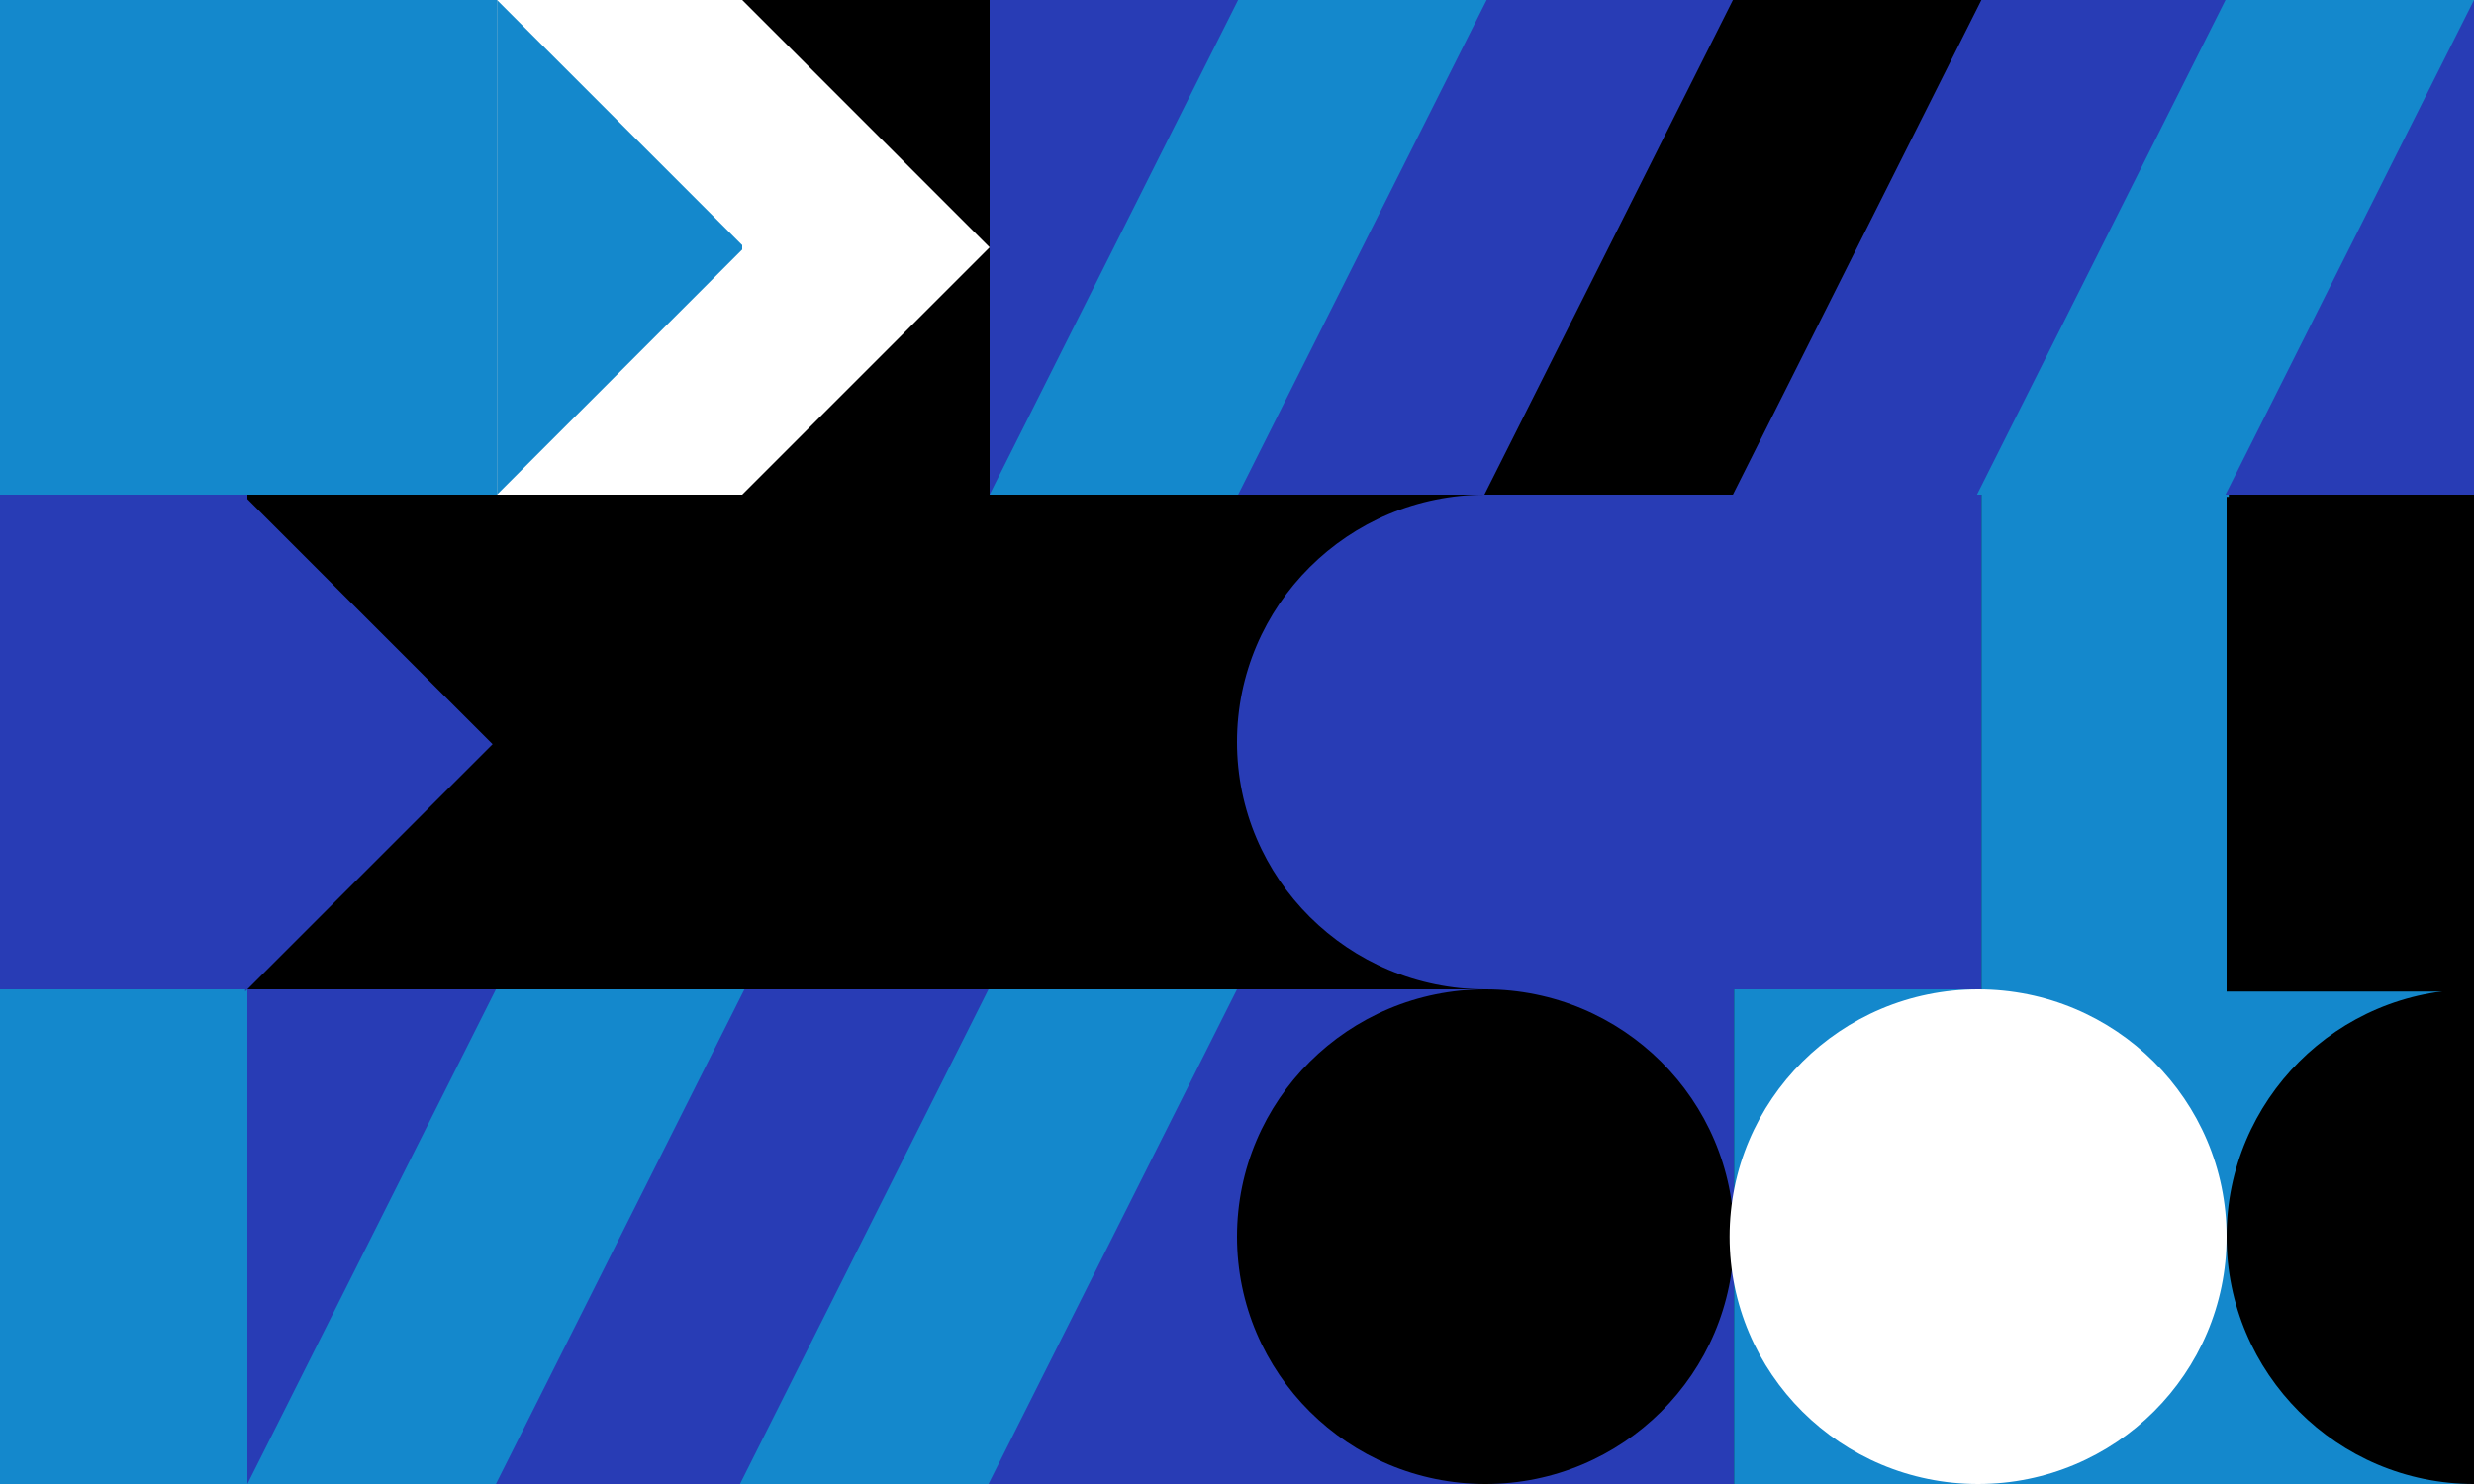
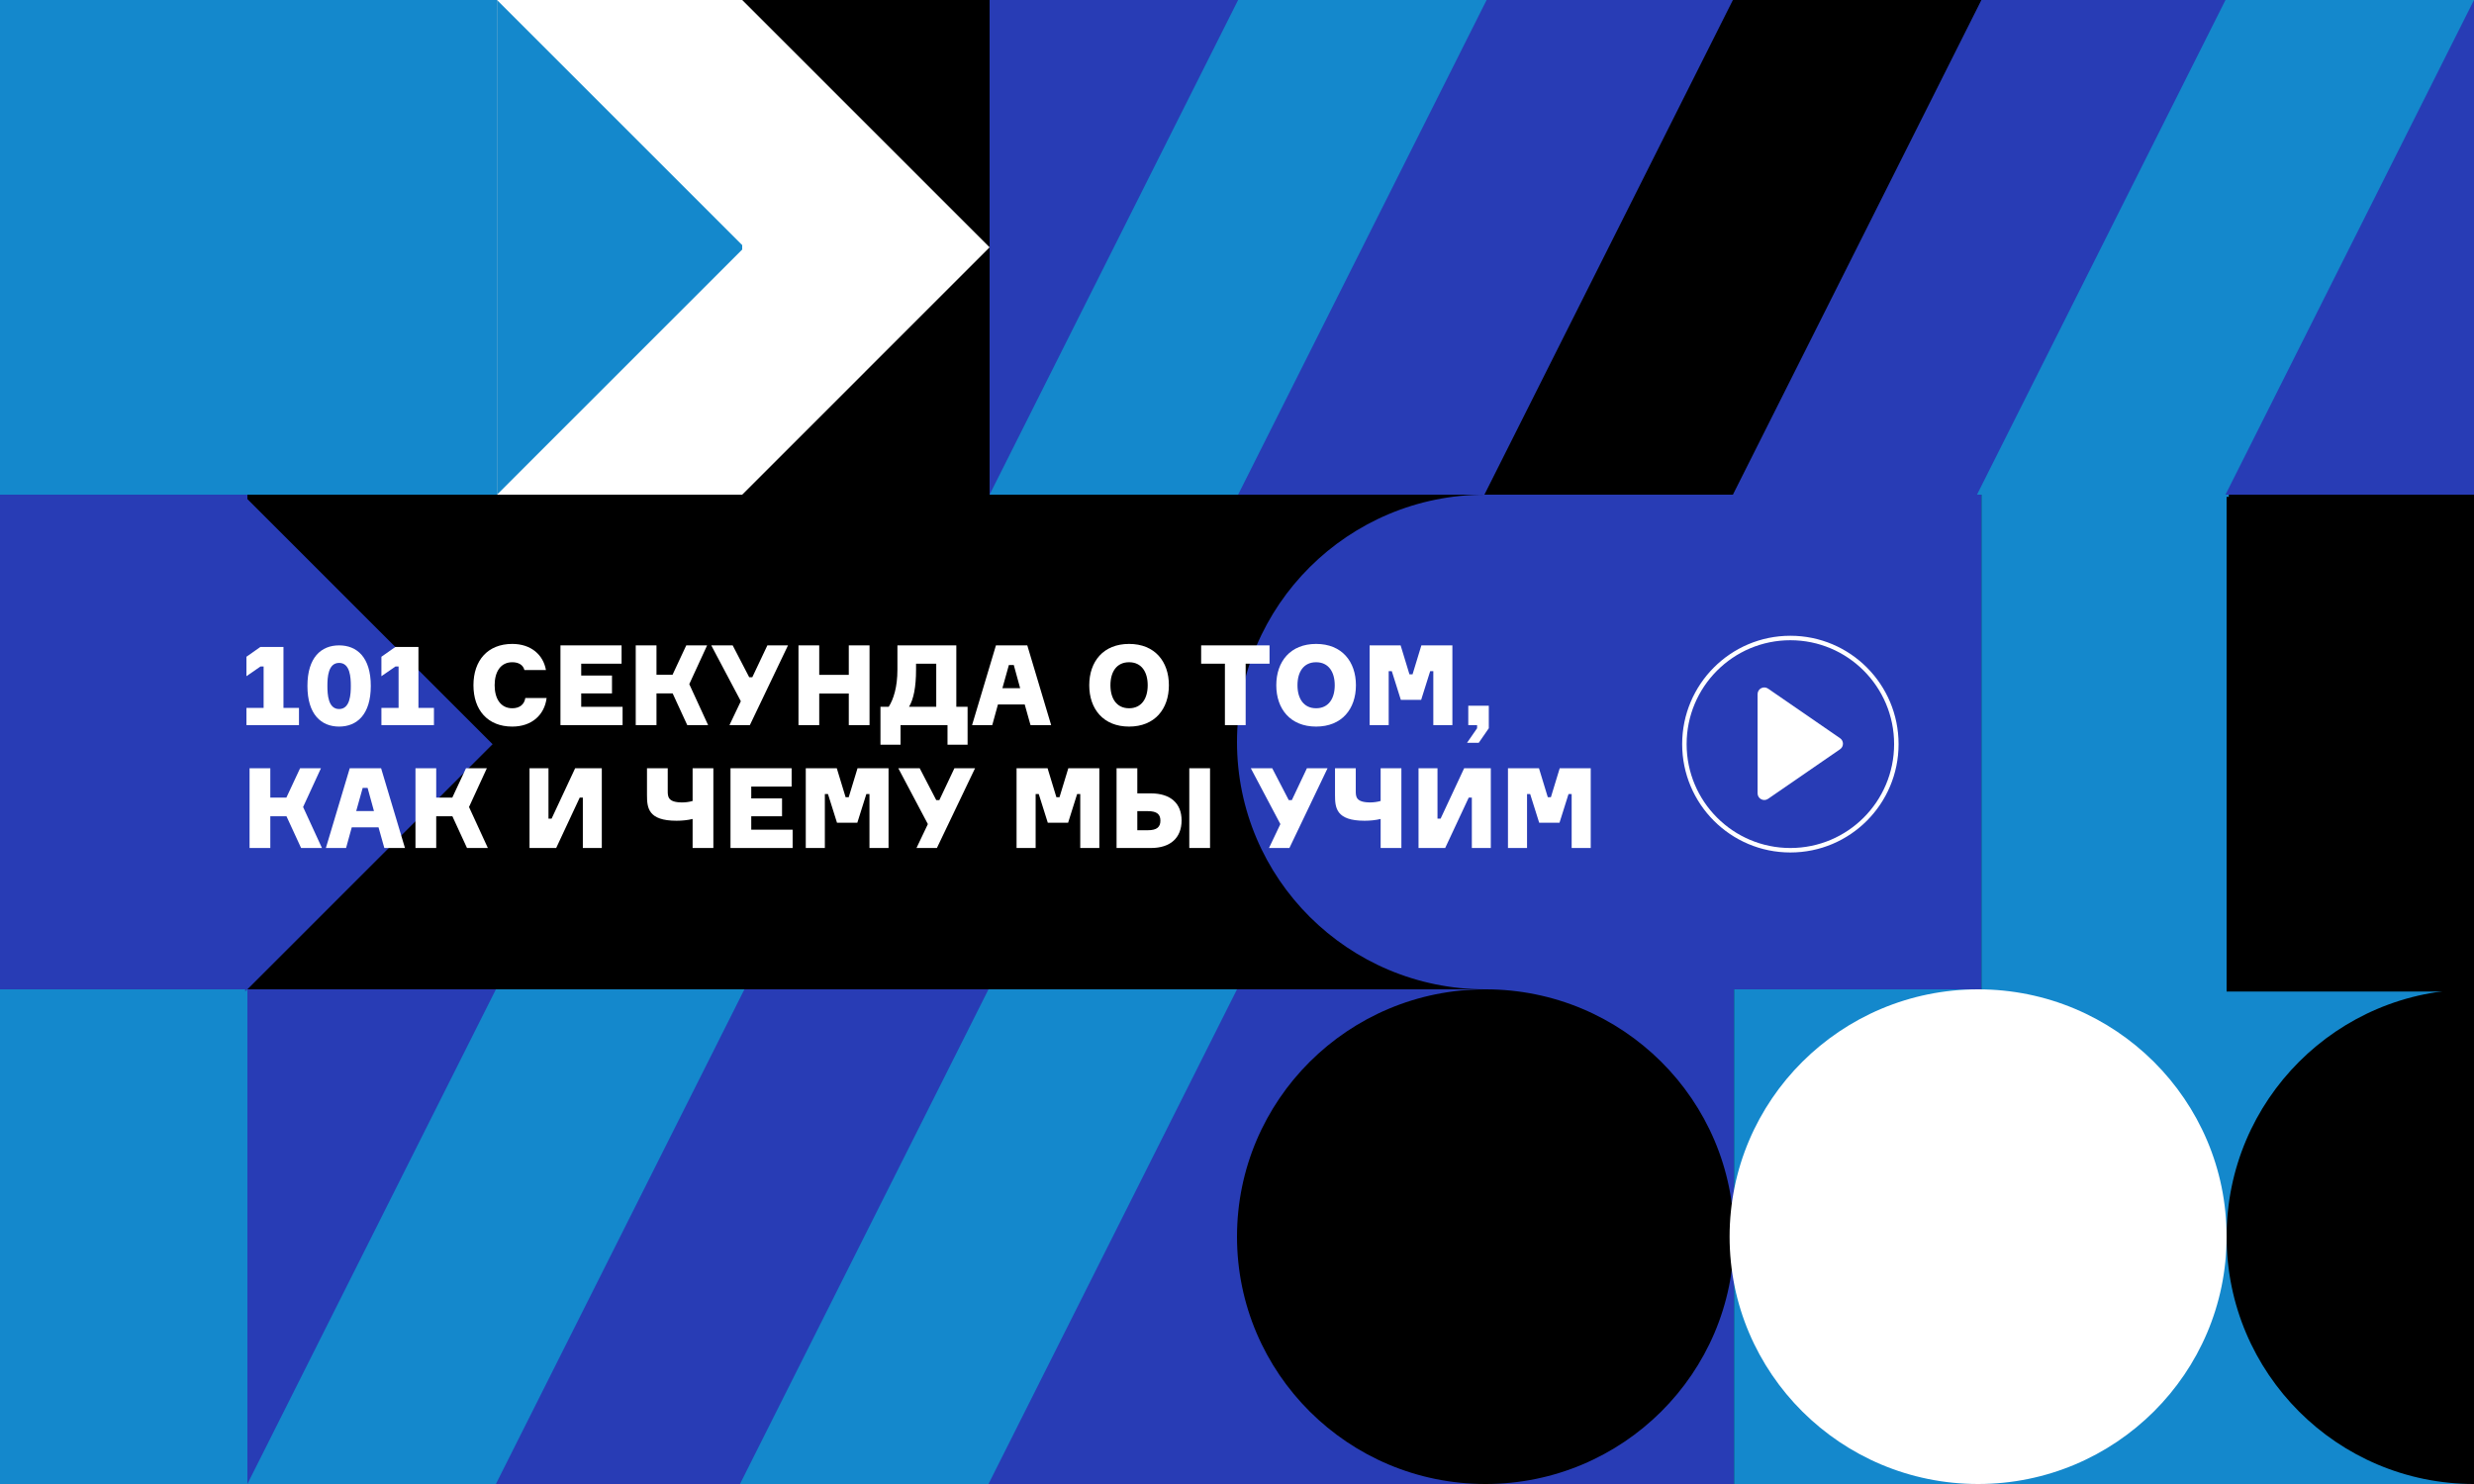
- <svg xmlns="http://www.w3.org/2000/svg" width="1120" height="672" viewBox="0 0 1120 672" fill="none">
-   <rect width="1120" height="672" fill="black" />
-   <rect width="225" height="224" fill="#1488CC" />
-   <rect x="672" y="224" width="225" height="224" fill="#283CB5" />
-   <rect x="225" width="112" height="224" fill="white" />
-   <rect x="336" width="112" height="224" fill="black" />
-   <rect y="224" width="112" height="224" fill="#283CB5" />
-   <rect y="448" width="112" height="224" fill="#1488CC" />
-   <rect x="448" width="672" height="224" fill="#283CB5" />
-   <rect x="112" y="448" width="448" height="224" fill="#283CB5" />
-   <path fill-rule="evenodd" clip-rule="evenodd" d="M560.5 0H673L560.5 224H448L560.5 0Z" fill="#1488CC" />
-   <path fill-rule="evenodd" clip-rule="evenodd" d="M224.5 448H337L224.5 672H112L224.5 448Z" fill="#1488CC" />
-   <path fill-rule="evenodd" clip-rule="evenodd" d="M447.5 448H560L447.5 672H335L447.5 448Z" fill="#1488CC" />
-   <path fill-rule="evenodd" clip-rule="evenodd" d="M337 112L225 0L225 224L337 112Z" fill="#1488CC" />
-   <path fill-rule="evenodd" clip-rule="evenodd" d="M448 112L336 0V224L448 112Z" fill="white" />
-   <rect x="560" y="448" width="225" height="224" fill="#283CB5" />
-   <rect x="785" y="448" width="335" height="224" fill="#1488CC" />
-   <rect x="897" y="224" width="112" height="224" fill="#1488CC" />
-   <rect x="1008" y="225" width="112" height="224" fill="black" />
-   <ellipse cx="672.5" cy="560" rx="112.5" ry="112" fill="black" />
-   <ellipse cx="895.5" cy="560" rx="112.5" ry="112" fill="white" />
-   <circle cx="1120" cy="560" r="112" fill="black" />
-   <path fill-rule="evenodd" clip-rule="evenodd" d="M784.5 0H897L784.5 224H672L784.5 0Z" fill="black" />
-   <path fill-rule="evenodd" clip-rule="evenodd" d="M1007.5 0H1120L1007.5 224H895L1007.5 0Z" fill="#1488CC" />
-   <path fill-rule="evenodd" clip-rule="evenodd" d="M223 337L111 225L111 449L223 337Z" fill="#283CB5" />
-   <ellipse cx="672.5" cy="336" rx="112.5" ry="112" fill="#283CB5" />
+ <svg xmlns="http://www.w3.org/2000/svg" xml:space="preserve" width="1120px" height="672px" version="1.1" style="shape-rendering:geometricPrecision; text-rendering:geometricPrecision; image-rendering:optimizeQuality; fill-rule:evenodd; clip-rule:evenodd" viewBox="0 0 1120 672">
+   <defs>
+     <style type="text/css">
+    
+     .fil6 {fill:black}
+     .fil4 {fill:#1488CC}
+     .fil7 {fill:#283CB5}
+     .fil5 {fill:white}
+     .fil0 {fill:black;fill-rule:nonzero}
+     .fil1 {fill:#1488CC;fill-rule:nonzero}
+     .fil2 {fill:#283CB5;fill-rule:nonzero}
+     .fil3 {fill:white;fill-rule:nonzero}
+    
+   </style>
+   </defs>
+   <g id="Слой_x0020_1">
+     <g id="_2552629112560">
+       <rect class="fil0" width="1120" height="672" />
+       <rect class="fil1" width="225" height="224" />
+       <rect class="fil2" x="672" y="224" width="225" height="224" />
+       <rect class="fil3" x="225" width="112" height="224" />
+       <rect class="fil0" x="336" width="112" height="224" />
+       <rect class="fil2" y="224" width="112" height="224" />
+       <rect class="fil1" y="448" width="112" height="224" />
+       <rect class="fil2" x="448" width="672" height="224" />
+       <rect class="fil2" x="112" y="448" width="448" height="224" />
+       <polygon class="fil4" points="560.5,0 673,0 560.5,224.001 448,224.001 " />
+       <polygon class="fil4" points="224.5,448 337,448 224.5,672 112,672 " />
+       <polygon class="fil4" points="447.5,448 560,448 447.5,672 335,672 " />
+       <polygon class="fil4" points="337,112 225,0 225,224.001 " />
+       <polygon class="fil5" points="448,112 336,0 336,224.001 " />
+       <rect class="fil2" x="560" y="448" width="225" height="224" />
+       <rect class="fil1" x="785" y="448" width="335" height="224" />
+       <rect class="fil1" x="897" y="224" width="112" height="224" />
+       <rect class="fil0" x="1008" y="225" width="112" height="224" />
+       <ellipse class="fil0" cx="672.5" cy="560" rx="112.5" ry="112" />
+       <ellipse class="fil3" cx="895.5" cy="560" rx="112.5" ry="112" />
+       <path class="fil0" d="M1119.999 560.001l0.001 111.999c-0.001,0 -0.001,0 -0.001,0 -61.855,0 -111.999,-50.144 -111.999,-111.999 0,-61.856 50.144,-112 111.999,-112 0,0 0,0 0.001,0l-0.001 112z" />
+       <polygon class="fil6" points="784.5,0 897,0 784.5,224.001 672,224.001 " />
+       <polygon class="fil4" points="1007.5,0 1120,0 1007.5,224.001 895,224.001 " />
+       <polygon class="fil7" points="223,337 111,225 111,449 " />
+       <ellipse class="fil2" cx="672.5" cy="336" rx="112.5" ry="112" />
+     </g>
+     <g id="_2552627515456">
+       <path class="fil5" d="M859.501 336.96c0,27.097 -21.931,49.065 -48.985,49.065 -27.052,0 -48.983,-21.968 -48.983,-49.065 0,-27.099 21.931,-49.066 48.983,-49.066 27.054,0 48.985,21.967 48.985,49.066zm-48.985 47.041c25.938,0 46.963,-21.061 46.963,-47.041 0,-25.981 -21.025,-47.042 -46.963,-47.042 -25.936,0 -46.963,21.061 -46.963,47.042 0,25.98 21.027,47.041 46.963,47.041z" />
+       <path class="fil5" d="M833.011 334.282c1.75,1.205 1.75,3.795 0,5.001l-32.593 22.454c-2.01,1.385 -4.747,-0.057 -4.747,-2.501l0 -44.908c0,-2.444 2.737,-3.886 4.747,-2.501l32.593 22.455z" />
+       <polygon class="fil3" points="128.33,320.57 128.33,292.952 117.877,292.952 111.565,297.403 111.565,306.204 117.928,301.803 119.342,301.803 119.342,320.57 111.565,320.57 111.565,328.359 135.35,328.359 135.35,320.57 " />
+       <path class="fil3" d="M153.519 292.244c-8.08,0 -14.341,5.412 -14.341,18.361 0,12.949 6.261,18.412 14.341,18.412 8.08,0 14.342,-5.463 14.342,-18.412 0,-12.949 -6.262,-18.361 -14.342,-18.361zm0 28.831c-4.999,0 -5.302,-6.677 -5.302,-10.47 0,-3.845 0.303,-10.42 5.302,-10.42 5,0 5.303,6.575 5.303,10.42 0,3.793 -0.303,10.47 -5.303,10.47z" />
+       <polygon class="fil3" points="189.432,320.57 189.432,292.952 178.979,292.952 172.667,297.403 172.667,306.204 179.029,301.803 180.443,301.803 180.443,320.57 172.667,320.57 172.667,328.359 196.451,328.359 196.451,320.57 " />
+       <path class="fil3" d="M237.816 316.068c-0.455,3.035 -2.677,4.653 -5.909,4.653 -5.252,0 -7.978,-4.35 -7.978,-10.42 0,-6.12 2.726,-10.419 7.978,-10.419 2.828,0 4.899,1.163 5.505,3.54l9.746 0c-1.212,-6.879 -6.716,-11.836 -15.251,-11.836 -11.11,0 -17.573,7.486 -17.573,18.715 0,11.23 6.463,18.716 17.573,18.716 8.888,0 14.594,-5.311 15.554,-12.949l-9.645 0z" />
+       <polygon class="fil3" points="277.055,313.994 277.055,305.901 263.117,305.901 263.117,300.539 281.397,300.539 281.397,292.244 253.725,292.244 253.725,328.359 281.851,328.359 281.851,320.064 263.117,320.064 263.117,313.994 " />
+       <polygon class="fil3" points="287.801,328.359 297.193,328.359 297.193,313.994 304.516,313.994 311.131,328.359 320.574,328.359 312.041,309.796 320.119,292.244 310.676,292.244 304.465,305.547 297.193,305.547 297.193,292.244 287.801,292.244 " />
+       <polygon class="fil3" points="339.165,306.66 331.69,292.244 321.995,292.244 335.378,317.534 330.227,328.359 339.467,328.359 356.739,292.244 347.396,292.244 340.579,306.66 " />
+       <polygon class="fil3" points="384.252,292.244 384.252,305.597 370.87,305.597 370.87,292.244 361.478,292.244 361.478,328.359 370.87,328.359 370.87,314.044 384.252,314.044 384.252,328.359 393.645,328.359 393.645,292.244 " />
+       <path class="fil3" d="M428.944 328.359l0 8.852 9.091 0 0 -17.147 -5.102 0 0 -27.82 -26.663 0 0 11.026c0,7.891 -1.767,13.354 -3.939,16.794l-3.737 0 0 17.147 9.091 0 0 -8.852 21.259 0zm-5.1 -8.295l-12.322 0c2.071,-3.44 3.181,-8.903 3.181,-16.794l0 -2.731 9.141 0 0 19.525z" />
+       <path class="fil3" d="M465.06 292.244l-14.189 0 -10.807 36.115 9.14 0 2.575 -9.358 12.12 0 2.626 9.358 9.342 0 -10.807 -36.115zm-8.332 8.902l2.222 0 2.879 10.47 -8.03 0 2.929 -10.47z" />
+       <path class="fil3" d="M511.14 291.586c-11.666,0 -18.028,7.992 -18.028,18.715 0,10.724 6.362,18.716 18.028,18.716 11.665,0 18.028,-7.992 18.028,-18.716 0,-10.723 -6.363,-18.715 -18.028,-18.715zm0 29.135c-5.606,0 -8.434,-4.35 -8.434,-10.42 0,-6.12 2.828,-10.419 8.434,-10.419 5.605,0 8.433,4.35 8.433,10.419 0,6.07 -2.828,10.42 -8.433,10.42z" />
+       <polygon class="fil3" points="574.727,292.244 543.771,292.244 543.771,300.539 554.526,300.539 554.526,328.359 563.92,328.359 563.92,300.539 574.727,300.539 " />
+       <path class="fil3" d="M595.814 291.586c-11.666,0 -18.028,7.992 -18.028,18.715 0,10.724 6.362,18.716 18.028,18.716 11.665,0 18.027,-7.992 18.027,-18.716 0,-10.723 -6.362,-18.715 -18.027,-18.715zm0 29.135c-5.607,0 -8.434,-4.35 -8.434,-10.42 0,-6.12 2.827,-10.419 8.434,-10.419 5.605,0 8.433,4.35 8.433,10.419 0,6.07 -2.828,10.42 -8.433,10.42z" />
+       <polygon class="fil3" points="643.467,292.244 639.478,305.344 638.064,305.344 634.075,292.244 620.036,292.244 620.036,328.359 628.672,328.359 628.672,303.928 630.085,303.928 634.175,316.928 643.367,316.928 647.457,303.928 648.87,303.928 648.87,328.359 657.506,328.359 657.506,292.244 " />
+       <polygon class="fil3" points="673.993,329.775 673.993,319.558 664.701,319.558 664.701,328.359 668.69,328.359 668.69,329.775 664.145,336.351 669.449,336.351 " />
+       <polygon class="fil3" points="112.979,384 122.372,384 122.372,369.635 129.694,369.635 136.309,384 145.752,384 137.218,365.436 145.298,347.884 135.855,347.884 129.643,361.188 122.372,361.188 122.372,347.884 112.979,347.884 " />
+       <path class="fil3" d="M172.524 347.884l-14.19 0 -10.807 36.116 9.14 0 2.576 -9.358 12.12 0 2.626 9.358 9.342 0 -10.807 -36.116zm-8.332 8.902l2.222 0 2.878 10.471 -8.029 0 2.929 -10.471z" />
+       <polygon class="fil3" points="188.086,384 197.478,384 197.478,369.635 204.8,369.635 211.416,384 220.859,384 212.325,365.436 220.405,347.884 210.962,347.884 204.75,361.188 197.478,361.188 197.478,347.884 188.086,347.884 " />
+       <polygon class="fil3" points="239.719,347.884 239.719,384 251.787,384 262.443,361.188 263.857,361.188 263.857,384 272.441,384 272.441,347.884 260.372,347.884 249.717,370.697 248.303,370.697 248.303,347.884 " />
+       <path class="fil3" d="M292.898 347.884l0 12.14c0,5.766 0.505,11.634 13.382,11.634 2.474,0 5.05,-0.253 7.271,-0.809l0 13.151 9.394 0 0 -36.116 -9.394 0 0 14.821c-1.566,0.455 -3.282,0.658 -4.696,0.658 -6.514,0 -6.565,-2.631 -6.565,-5.211l0 -10.268 -9.392 0z" />
+       <polygon class="fil3" points="354.035,369.635 354.035,361.542 340.097,361.542 340.097,356.18 358.377,356.18 358.377,347.884 330.705,347.884 330.705,384 358.833,384 358.833,375.704 340.097,375.704 340.097,369.635 " />
+       <polygon class="fil3" points="388.212,347.884 384.224,360.985 382.809,360.985 378.82,347.884 364.781,347.884 364.781,384 373.417,384 373.417,359.569 374.83,359.569 378.921,372.568 388.112,372.568 392.203,359.569 393.616,359.569 393.616,384 402.252,384 402.252,347.884 " />
+       <polygon class="fil3" points="423.839,362.3 416.364,347.884 406.669,347.884 420.051,373.176 414.901,384 424.141,384 441.413,347.884 432.07,347.884 425.253,362.3 " />
+       <polygon class="fil3" points="483.637,347.884 479.648,360.985 478.233,360.985 474.244,347.884 460.206,347.884 460.206,384 468.841,384 468.841,359.569 470.254,359.569 474.346,372.568 483.537,372.568 487.627,359.569 489.04,359.569 489.04,384 497.676,384 497.676,347.884 " />
+       <path class="fil3" d="M514.869 359.265l0 -11.381 -9.392 0 0 36.116 15.553 0c8.838,0 13.887,-4.603 13.887,-12.494 0,-7.739 -5.049,-12.241 -13.887,-12.241l-6.161 0zm0 16.692l0 -8.649 4.748 0c4.192,0 5.706,1.467 5.706,4.3 0,2.832 -1.514,4.349 -5.706,4.349l-4.748 0zm32.926 -28.073l-9.393 0 0 36.116 9.393 0 0 -36.116z" />
+       <polygon class="fil3" points="583.422,362.3 575.948,347.884 566.253,347.884 579.635,373.176 574.484,384 583.725,384 600.996,347.884 591.653,347.884 584.835,362.3 " />
+       <path class="fil3" d="M604.371 347.884l0 12.14c0,5.766 0.505,11.634 13.383,11.634 2.473,0 5.049,-0.253 7.272,-0.809l0 13.151 9.392 0 0 -36.116 -9.392 0 0 14.821c-1.566,0.455 -3.284,0.658 -4.697,0.658 -6.515,0 -6.565,-2.631 -6.565,-5.211l0 -10.268 -9.393 0z" />
+       <polygon class="fil3" points="642.178,347.884 642.178,384 654.247,384 664.903,361.188 666.316,361.188 666.316,384 674.901,384 674.901,347.884 662.832,347.884 652.176,370.697 650.763,370.697 650.763,347.884 " />
+       <polygon class="fil3" points="706.097,347.884 702.107,360.985 700.694,360.985 696.704,347.884 682.666,347.884 682.666,384 691.302,384 691.302,359.569 692.715,359.569 696.805,372.568 705.996,372.568 710.086,359.569 711.501,359.569 711.501,384 720.135,384 720.135,347.884 " />
+     </g>
+   </g>
</svg>
